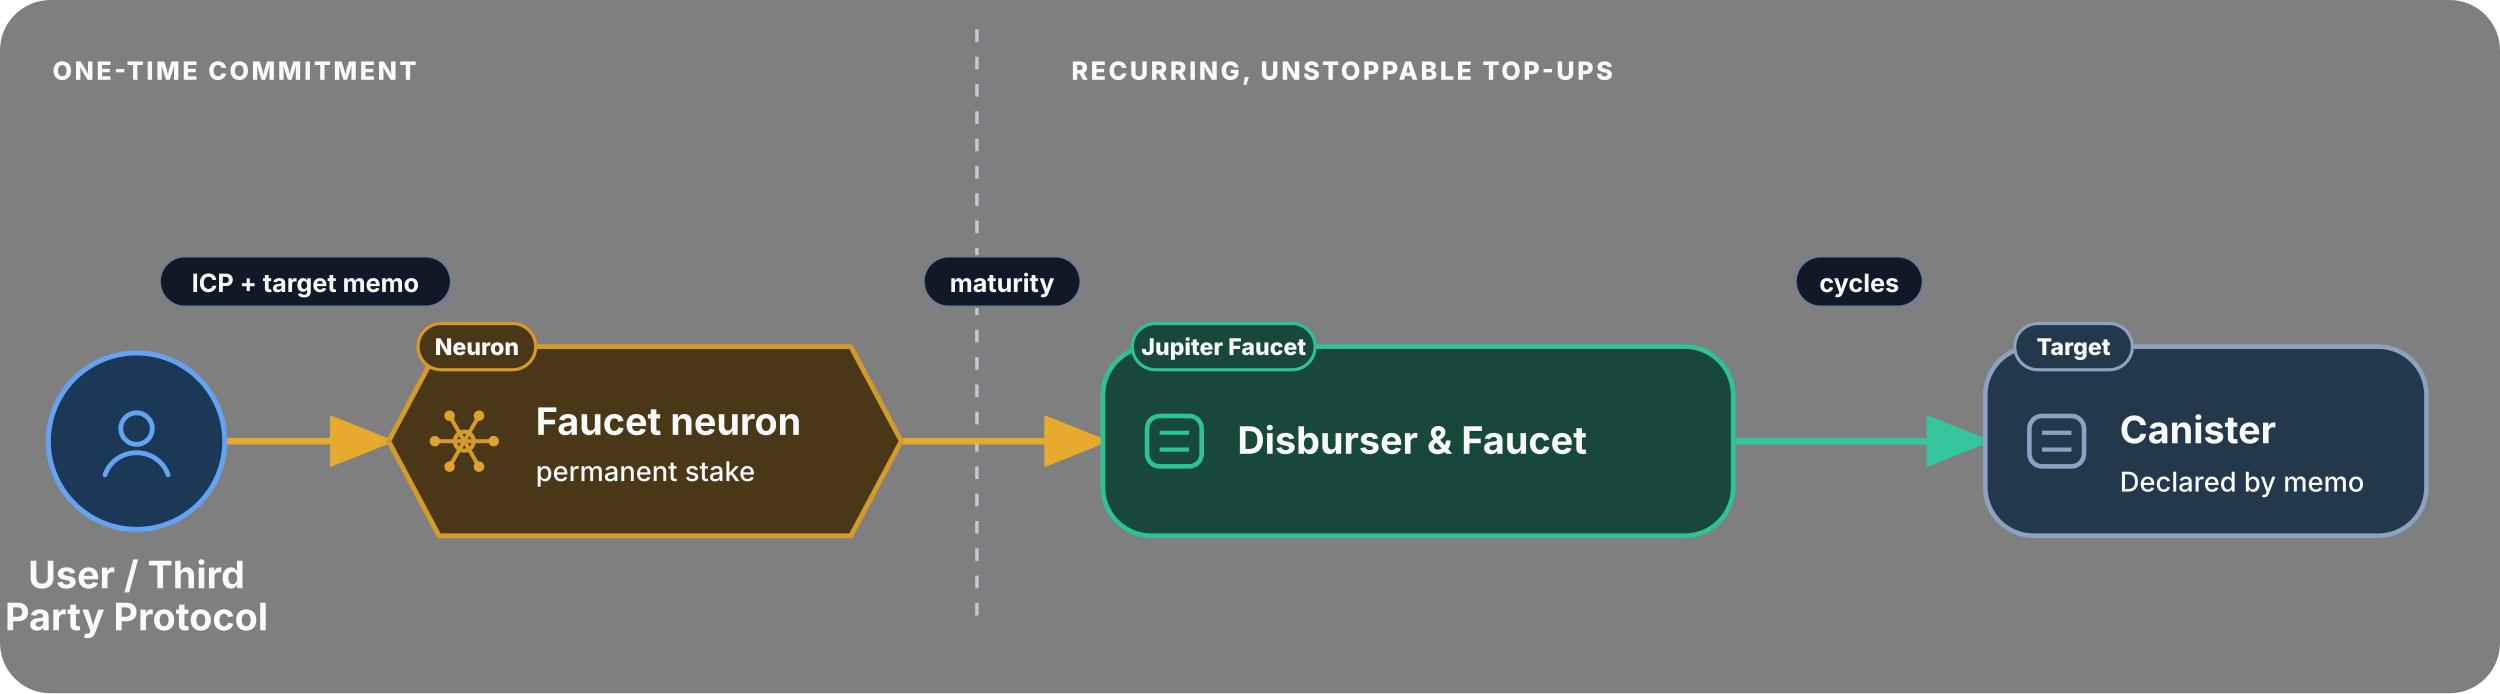
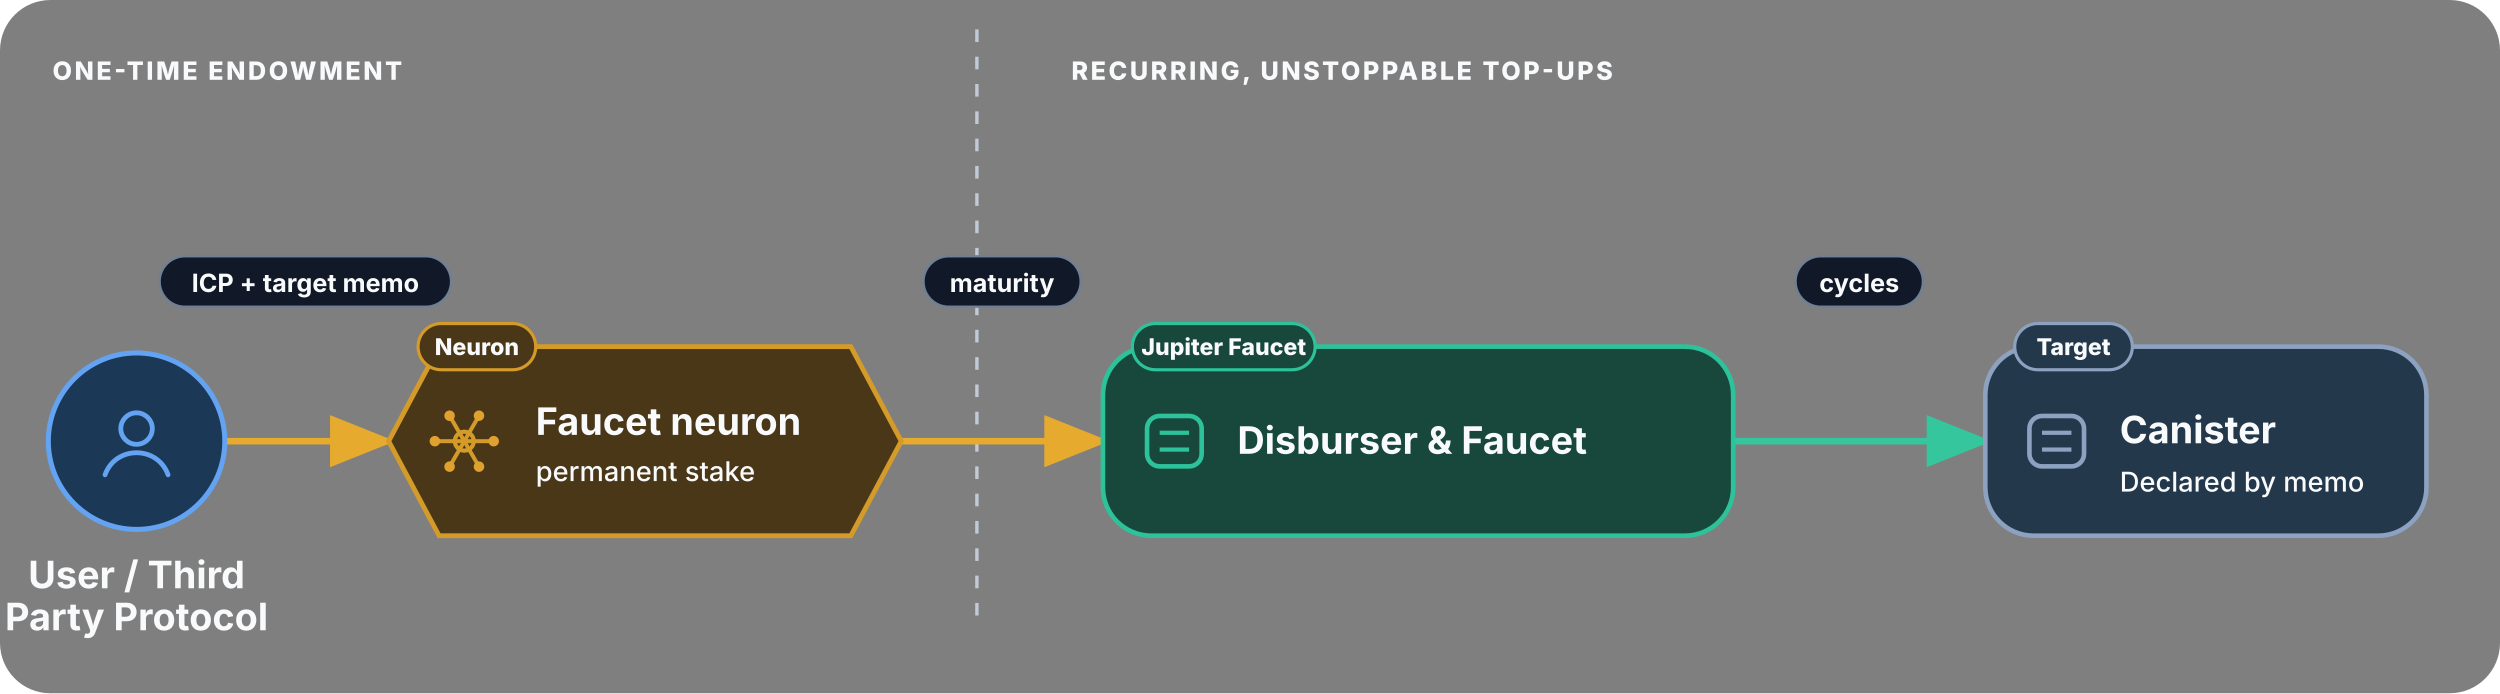
<svg xmlns="http://www.w3.org/2000/svg" baseProfile="full" class="jf-diagram" width="1190" height="330" viewBox="35 10 1190 330" role="img" version="1.1">
  <defs>
    <style type="text/css">
      .jf-diagram { font-family:Inter, ui-sans-serif, system-ui, -apple-system, BlinkMacSystemFont, "Segoe UI", sans-serif; }
      .bg{fill:#000000;fill-opacity:0.50;}
      .node-title{fill:#F9FAFB;font-size:18px;font-weight:700}
      .node-sub{fill:#F9FAFB;font-size:13px;font-weight:520}
      .badge{font-size:11px;font-weight:760}
      .section{fill:#F9FAFB;font-size:12px;font-weight:760;letter-spacing:1.2px}
      .edge-label{fill:#F9FAFB;font-size:12px;font-weight:650}
      .note{fill:#F9FAFB;font-size:13px;font-weight:560}
      .canister.jupiter rect.body{fill:#18483C;stroke:#2CC39A;}
      .canister.target rect.body{fill:#24384C;stroke:#8CA2C0;}
      .edge{fill:none;stroke-width:3.1;stroke-linecap:round;stroke-linejoin:round}
      .edge.icp{stroke:#E6AA2F;}
      .edge.cycles{stroke:#35C69E;}
    </style>
    <marker id="a-icp" markerHeight="10" markerUnits="strokeWidth" markerWidth="10" orient="auto" refX="9" refY="4">
      <path d="M0,0 L10,4 L0,8 z" fill="#E6AA2F" />
    </marker>
    <marker id="a-cycles" markerHeight="10" markerUnits="strokeWidth" markerWidth="10" orient="auto" refX="9" refY="4">
      <path d="M0,0 L10,4 L0,8 z" fill="#35C69E" />
    </marker>
  </defs>
  <rect class="bg" x="35" y="10" width="1190" height="330" rx="24" ry="24" />
-   <text class="section" x="60" y="48">ONE-TIME COMMITMENT</text>
+   <text class="section" x="60" y="48">ONE-TIME ENDOWMENT</text>
  <text class="section" x="545" y="48">RECURRING, UNSTOPPABLE TOP-UPS</text>
  <line stroke="#CBD5E1" stroke-opacity="0.88" stroke-dasharray="6 7" stroke-width="1.6" x1="500" x2="500" y1="24" y2="305" />
  <path class="edge icp" d="M 142,220 L 220,220" marker-end="url(#a-icp)" />
  <rect fill="#111827" height="24" rx="12" ry="12" stroke="#6F8094" stroke-width="1.1" width="138.7" x="111" y="132" />
  <text class="edge-label" text-anchor="middle" x="180.35" y="149">ICP + target memo</text>
  <path class="edge icp" d="M 464,220 L 560,220" marker-end="url(#a-icp)" />
  <rect fill="#111827" height="24" rx="12" ry="12" stroke="#6F8094" stroke-width="1.1" width="74.8" x="474.6" y="132" />
  <text class="edge-label" text-anchor="middle" x="512" y="149">maturity</text>
  <path class="edge cycles" d="M 860,220 L 980,220" marker-end="url(#a-cycles)" />
  <rect fill="#111827" height="24" rx="12" ry="12" stroke="#6F8094" stroke-width="1.1" width="60.6" x="889.7" y="132" />
  <text class="edge-label" text-anchor="middle" x="920" y="149">cycles</text>
  <g class="entity user">
    <circle cx="100" cy="220" fill="#1B3856" r="42" stroke="#63A3F2" stroke-width="2.4" />
    <circle cx="100" cy="214" fill="none" r="7.5" stroke="#63A3F2" stroke-width="2.3" />
    <path d="M85,236 C90,222 110,222 115,236" fill="none" stroke="#63A3F2" stroke-linecap="round" stroke-width="2.3" />
    <text class="node-title" text-anchor="middle" x="100" y="290">User / Third</text>
    <text class="node-title" text-anchor="middle" x="100" y="310">Party Protocol</text>
  </g>
  <g class="entity neuron">
    <polygon fill="#4A3718" points="244,175 440,175 464,220 440,265 244,265 220,220" stroke="#D49B28" stroke-width="2.3" />
    <rect fill="#4A3718" height="22" rx="11" ry="11" stroke="#D49B28" stroke-width="1.5" width="56" x="234" y="164" />
    <text class="badge" fill="#F9FAFB" text-anchor="middle" x="262" y="179">Neuron</text>
    <circle cx="256" cy="220" fill="none" r="4.5" stroke="#D49B28" stroke-width="2" />
    <line stroke="#D49B28" stroke-width="1.9" x1="256" x2="270" y1="220" y2="220" />
    <circle cx="270" cy="220" fill="#E0A12E" r="2.5" />
    <line stroke="#D49B28" stroke-width="1.9" x1="256" x2="263" y1="220" y2="232.124" />
    <circle cx="263" cy="232.124" fill="#E0A12E" r="2.5" />
    <line stroke="#D49B28" stroke-width="1.9" x1="256" x2="249" y1="220" y2="232.124" />
    <circle cx="249" cy="232.124" fill="#E0A12E" r="2.5" />
    <line stroke="#D49B28" stroke-width="1.9" x1="256" x2="242" y1="220" y2="220" />
    <circle cx="242" cy="220" r="2.5" fill="#E0A12E" />
    <line stroke="#D49B28" stroke-width="1.9" x1="256" x2="249" y1="220" y2="207.876" />
    <circle cx="249" cy="207.876" r="2.5" fill="#E0A12E" />
    <line stroke="#D49B28" stroke-width="1.9" x1="256" x2="263" y1="220" y2="207.876" />
    <circle cx="263" cy="207.876" r="2.5" fill="#E0A12E" />
    <text class="node-title" x="290" y="217">Faucet neuron</text>
    <text class="node-sub" x="290" y="239">permanent stake</text>
  </g>
  <g class="entity canister jupiter">
    <rect class="body" height="90" rx="23" ry="23" stroke-width="2.2" width="300" x="560" y="175" />
    <rect fill="#18483C" height="22" rx="11" ry="11" stroke="#2CC39A" stroke-width="1.5" width="87" x="574" y="164" />
    <text class="badge" fill="#F9FAFB" text-anchor="middle" x="617.5" y="179">Jupiter Faucet</text>
    <rect fill="none" height="24" rx="6" ry="6" stroke="#2CC39A" stroke-width="2.2" width="26" x="581" y="208" />
    <line stroke="#2CC39A" stroke-width="2" x1="587" x2="601" y1="216" y2="216" />
    <line stroke="#2CC39A" stroke-width="2" x1="587" x2="601" y1="224" y2="224" />
    <text class="node-title" x="624" y="226">Disburser &amp; Faucet</text>
  </g>
  <g class="entity canister target">
    <rect class="body" height="90" rx="23" ry="23" stroke-width="2.2" width="210" x="980" y="175" />
    <rect fill="#24384C" height="22" rx="11" ry="11" stroke="#8CA2C0" stroke-width="1.5" width="56" x="994" y="164" />
    <text class="badge" fill="#F9FAFB" text-anchor="middle" x="1022" y="179">Target</text>
    <rect fill="none" height="24" rx="6" ry="6" stroke="#8CA2C0" stroke-width="2.2" width="26" x="1001" y="208" />
    <line stroke="#8CA2C0" stroke-width="2" x1="1007" x2="1021" y1="216" y2="216" />
    <line stroke="#8CA2C0" stroke-width="2" x1="1007" x2="1021" y1="224" y2="224" />
    <text class="node-title" x="1044" y="221">Canister</text>
    <text class="node-sub" x="1044" y="244">Declared by memo</text>
  </g>
</svg>
